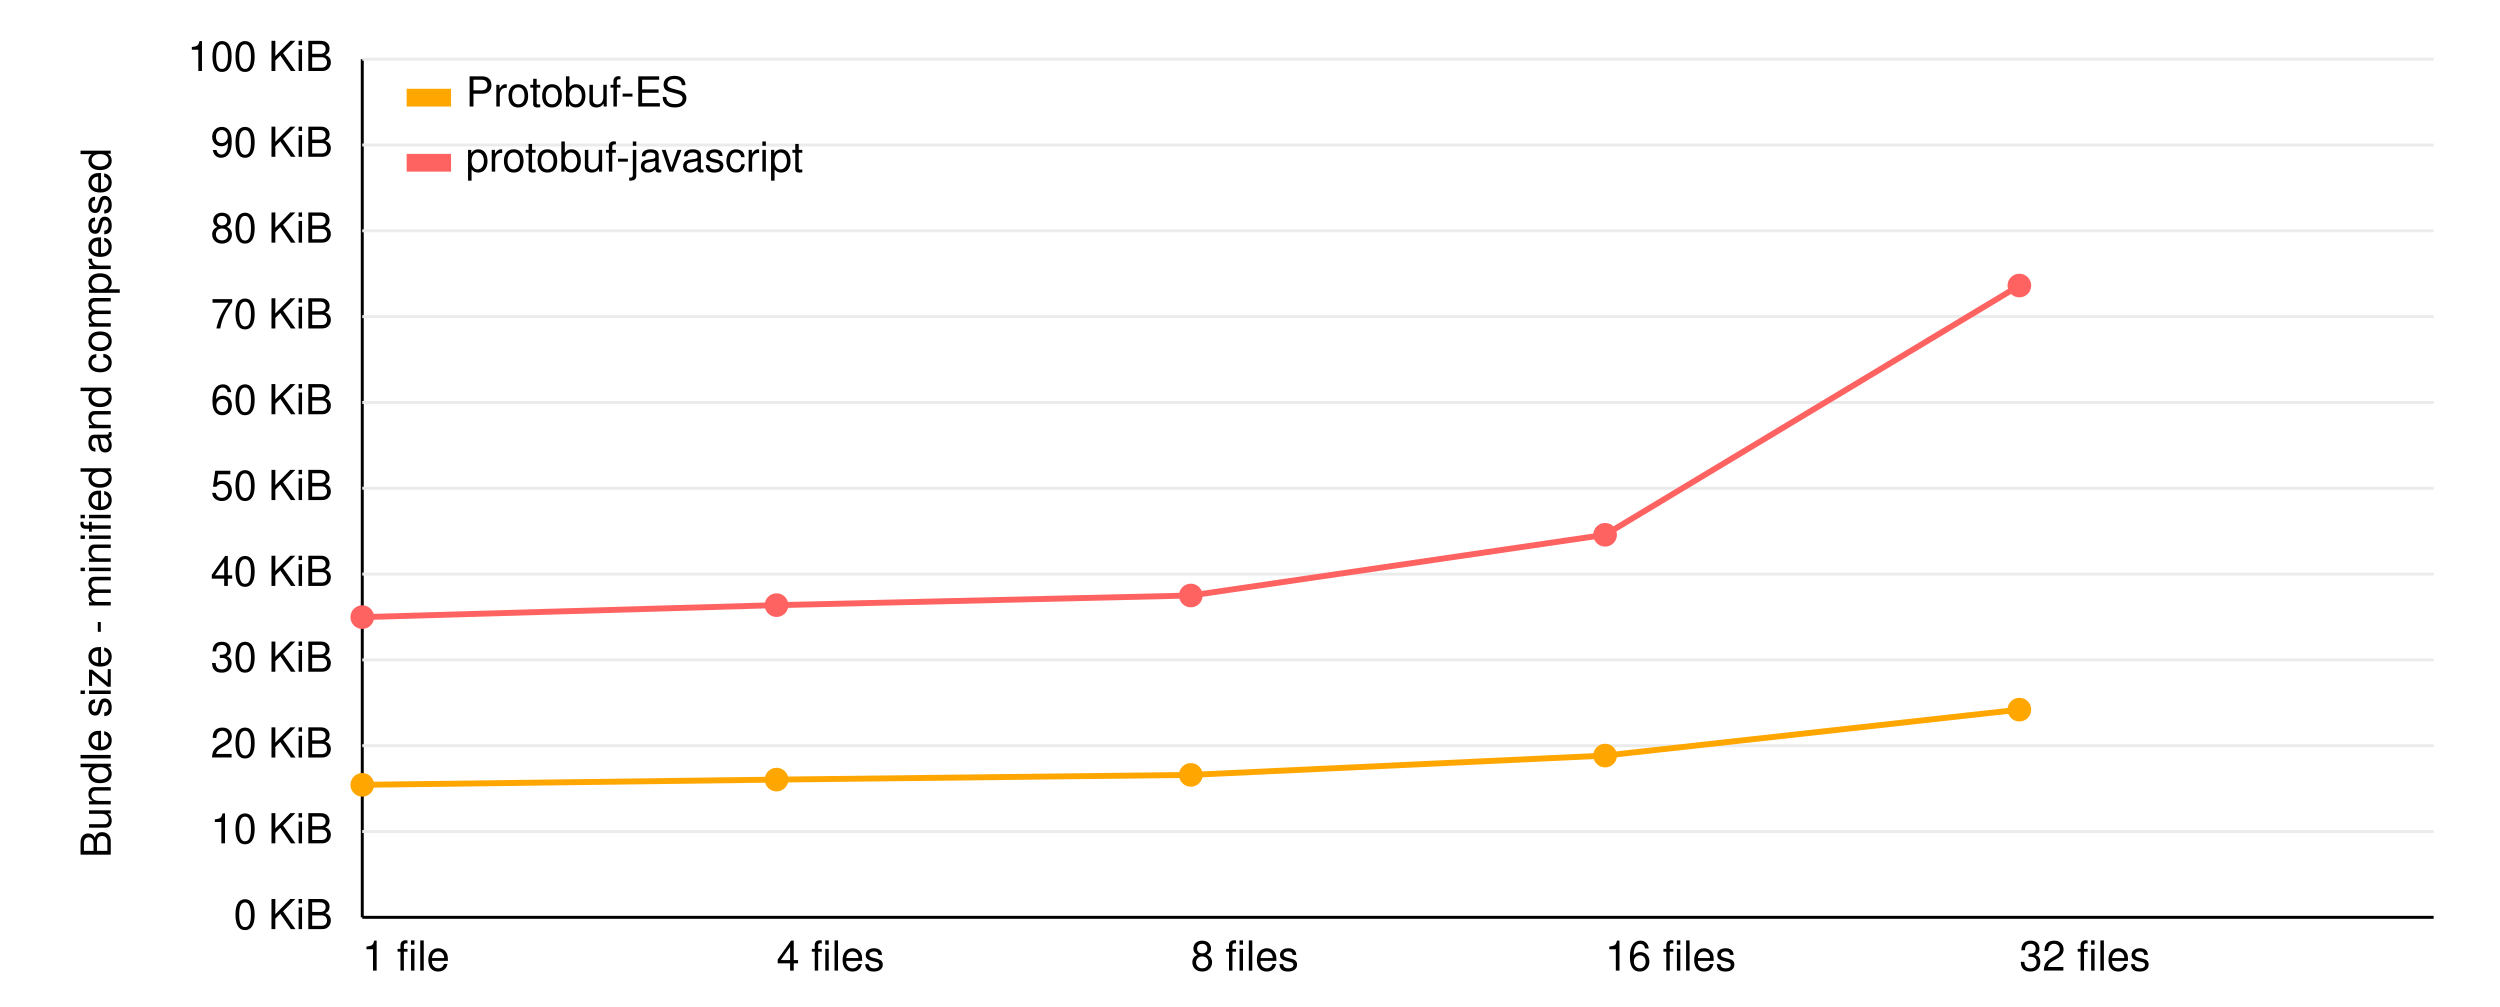
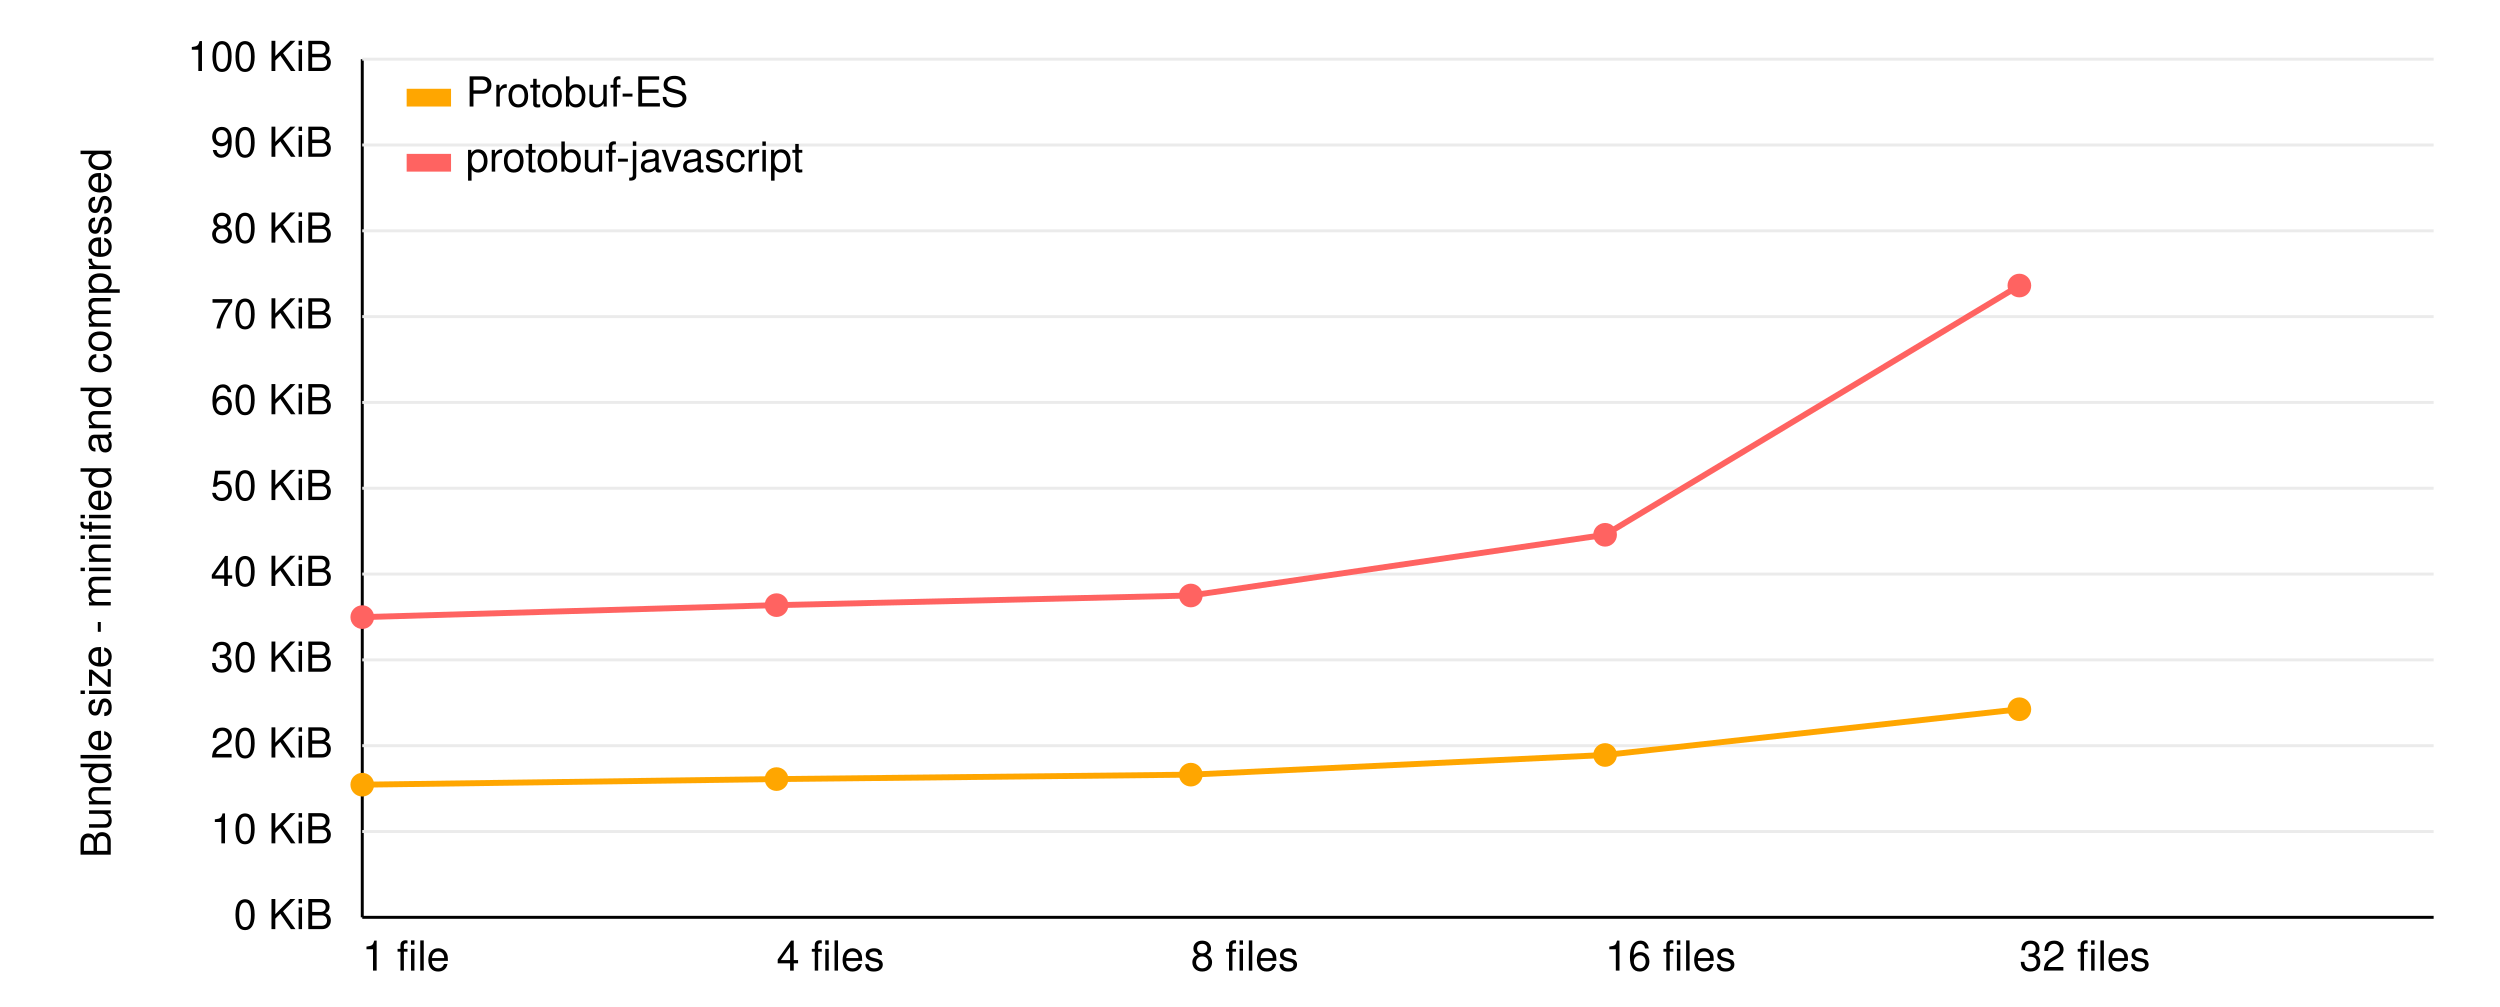
<svg xmlns="http://www.w3.org/2000/svg" version="1.1" width="820px" height="330px" viewBox="0 0 820 340" class="chart">
  <style>
      
      text {
        font: 14px Verdana, Helvetica, Arial, sans-serif;
      }
      
    </style>
  <g transform="translate(110,310)">
    <line y1="0" x2="700" stroke="black" />
    <text x="0" y="18" text-anchor="start">1 file</text>
    <text x="140" y="18" text-anchor="start">4 files</text>
    <text x="280" y="18" text-anchor="start">8 files</text>
    <text x="420" y="18" text-anchor="start">16 files</text>
    <text x="560" y="18" text-anchor="start">32 files</text>
  </g>
  <g transform="translate(110, 20)">
    <line x1="0" x2="0" y1="0" y2="290" stroke="black" />
    <g transform="rotate(-90), translate(-150,-85)">
      <text text-anchor="middle">Bundle size - minified and compressed</text>
    </g>
    <text x="-10" y="4" text-anchor="end">100 KiB</text>
    <line x1="0" x2="700" y1="0" y2="0" stroke="#ebebeb" />
    <text x="-10" y="33" text-anchor="end">90 KiB</text>
    <line x1="0" x2="700" y1="29" y2="29" stroke="#ebebeb" />
    <text x="-10" y="62" text-anchor="end">80 KiB</text>
    <line x1="0" x2="700" y1="58" y2="58" stroke="#ebebeb" />
    <text x="-10" y="91" text-anchor="end">70 KiB</text>
    <line x1="0" x2="700" y1="87" y2="87" stroke="#ebebeb" />
    <text x="-10" y="120" text-anchor="end">60 KiB</text>
    <line x1="0" x2="700" y1="116" y2="116" stroke="#ebebeb" />
    <text x="-10" y="149" text-anchor="end">50 KiB</text>
    <line x1="0" x2="700" y1="145" y2="145" stroke="#ebebeb" />
    <text x="-10" y="178" text-anchor="end">40 KiB</text>
    <line x1="0" x2="700" y1="174" y2="174" stroke="#ebebeb" />
    <text x="-10" y="207" text-anchor="end">30 KiB</text>
    <line x1="0" x2="700" y1="203" y2="203" stroke="#ebebeb" />
    <text x="-10" y="236" text-anchor="end">20 KiB</text>
    <line x1="0" x2="700" y1="232" y2="232" stroke="#ebebeb" />
    <text x="-10" y="265" text-anchor="end">10 KiB</text>
    <line x1="0" x2="700" y1="261" y2="261" stroke="#ebebeb" />
    <text x="-10" y="294" text-anchor="end">0 KiB</text>
  </g>
  <g transform="translate(110, 20)">
-     <polyline fill="none" stroke="#ffa600" stroke-width="2" points="0,245.223 140,243.461 280,241.867 420,235.339 560,219.814">
+     <polyline fill="none" stroke="#ffa600" stroke-width="2" points="0,245.177 140,243.286 280,241.785 420,235.141 560,219.678">
    </polyline>
-     <circle cx="0" cy="245.223" r="4" fill="#ffa600" />
-     <circle cx="140" cy="243.461" r="4" fill="#ffa600" />
-     <circle cx="280" cy="241.867" r="4" fill="#ffa600" />
-     <circle cx="420" cy="235.339" r="4" fill="#ffa600" />
-     <circle cx="560" cy="219.814" r="4" fill="#ffa600" />
+     <circle cx="0" cy="245.177" r="4" fill="#ffa600" />
+     <circle cx="140" cy="243.286" r="4" fill="#ffa600" />
+     <circle cx="280" cy="241.785" r="4" fill="#ffa600" />
+     <circle cx="420" cy="235.141" r="4" fill="#ffa600" />
+     <circle cx="560" cy="219.678" r="4" fill="#ffa600" />
  </g>
  <g transform="translate(110, 20)">
    <polyline fill="none" stroke="#ff6361" stroke-width="2" points="0,188.548 140,184.501 280,181.244 420,160.726 560,76.496">
    </polyline>
    <circle cx="0" cy="188.548" r="4" fill="#ff6361" />
    <circle cx="140" cy="184.501" r="4" fill="#ff6361" />
    <circle cx="280" cy="181.244" r="4" fill="#ff6361" />
    <circle cx="420" cy="160.726" r="4" fill="#ff6361" />
    <circle cx="560" cy="76.496" r="4" fill="#ff6361" />
  </g>
  <g transform="translate(125, 30)">
    <g transform="translate(0, 0)">
      <rect width="15" height="6" fill="#ffa600" />
      <text x="20" y="6">Protobuf-ES</text>
    </g>
    <g transform="translate(0, 22)">
      <rect width="15" height="6" fill="#ff6361" />
      <text x="20" y="6">protobuf-javascript</text>
    </g>
  </g>
</svg>
